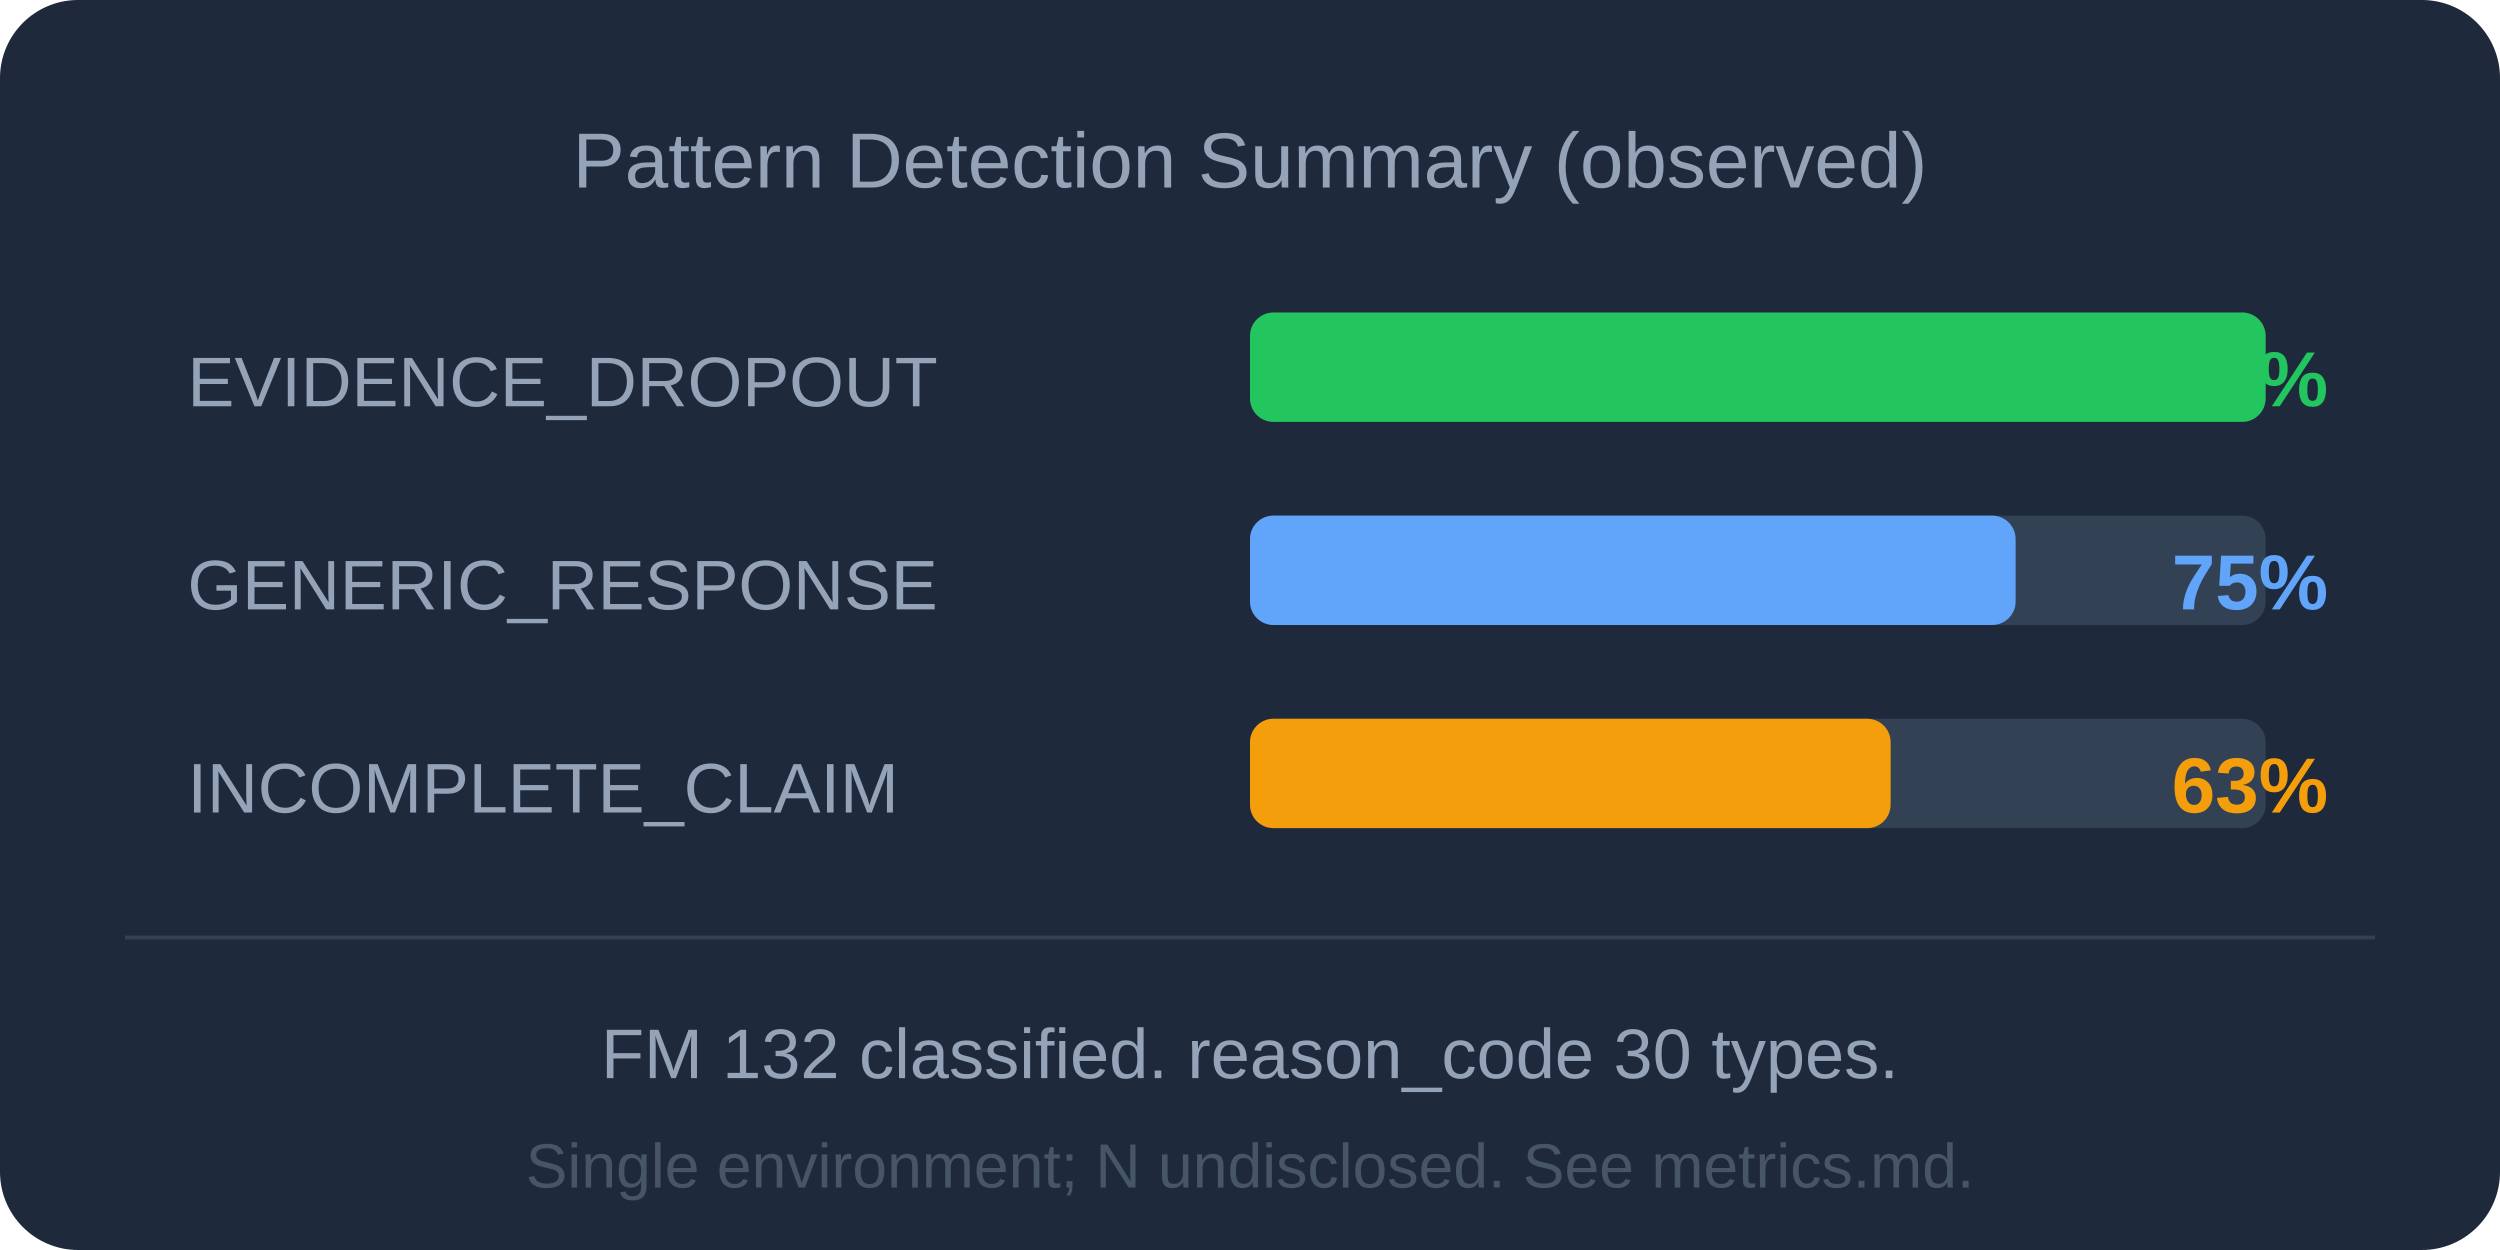
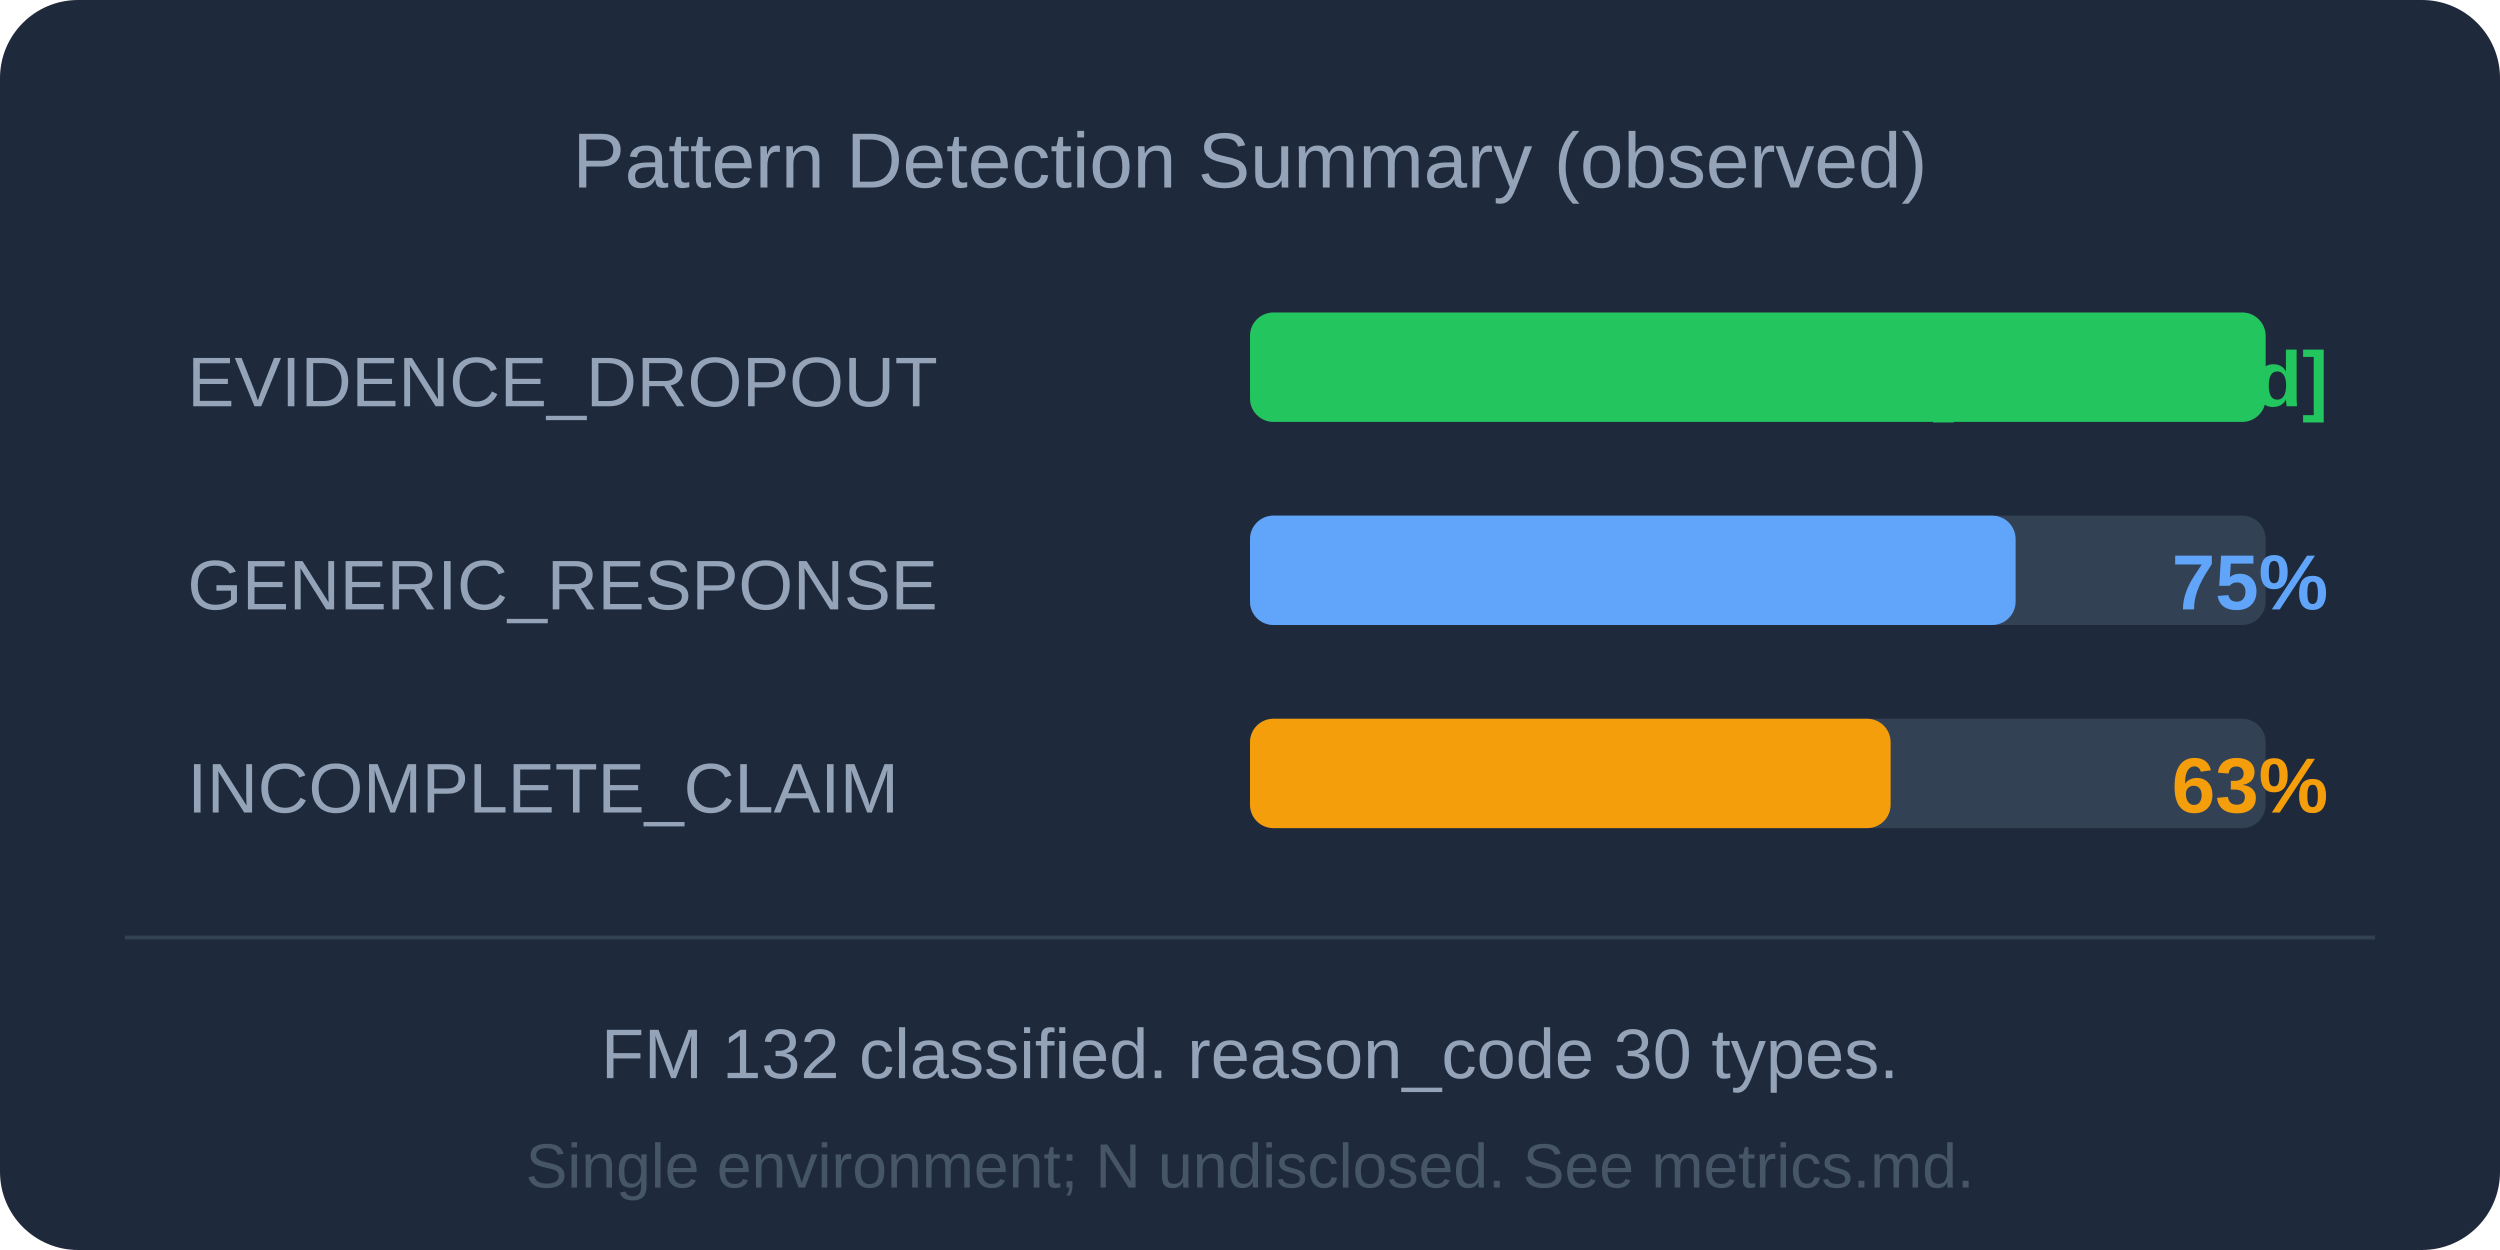
<svg xmlns="http://www.w3.org/2000/svg" viewBox="0 0 320 160" font-family="Segoe UI, Arial, sans-serif">
  <rect width="320" height="160" fill="#1e293b" rx="10" />
  <text x="160" y="24" text-anchor="middle" fill="#94a3b8" font-size="10">Pattern Detection Summary (observed)</text>
  <text x="24" y="52" fill="#94a3b8" font-size="9">EVIDENCE_DROPOUT</text>
  <rect x="160" y="40" width="130" height="14" fill="#334155" rx="3" />
  <rect x="160" y="40" width="130" height="14" fill="#22c55e" rx="3" />
-   <text x="298" y="52" text-anchor="end" fill="#22c55e" font-size="10" font-weight="600">100%</text>
+   <text x="298" y="52" text-anchor="end" fill="#22c55e" font-size="10" font-weight="600">~100% [observed]</text>
  <text x="24" y="78" fill="#94a3b8" font-size="9">GENERIC_RESPONSE</text>
  <rect x="160" y="66" width="130" height="14" fill="#334155" rx="3" />
  <rect x="160" y="66" width="98" height="14" fill="#60a5fa" rx="3" />
  <text x="298" y="78" text-anchor="end" fill="#60a5fa" font-size="10" font-weight="600">75%</text>
  <text x="24" y="104" fill="#94a3b8" font-size="9">INCOMPLETE_CLAIM</text>
  <rect x="160" y="92" width="130" height="14" fill="#334155" rx="3" />
  <rect x="160" y="92" width="82" height="14" fill="#f59e0b" rx="3" />
  <text x="298" y="104" text-anchor="end" fill="#f59e0b" font-size="10" font-weight="600">63%</text>
  <line x1="16" y1="120" x2="304" y2="120" stroke="#334155" stroke-width="0.5" />
  <text x="160" y="138" text-anchor="middle" fill="#94a3b8" font-size="9">FM 132 classified. reason_code 30 types.</text>
  <text x="160" y="152" text-anchor="middle" fill="#475569" font-size="8">Single environment; N undisclosed. See metrics.md.</text>
</svg>
